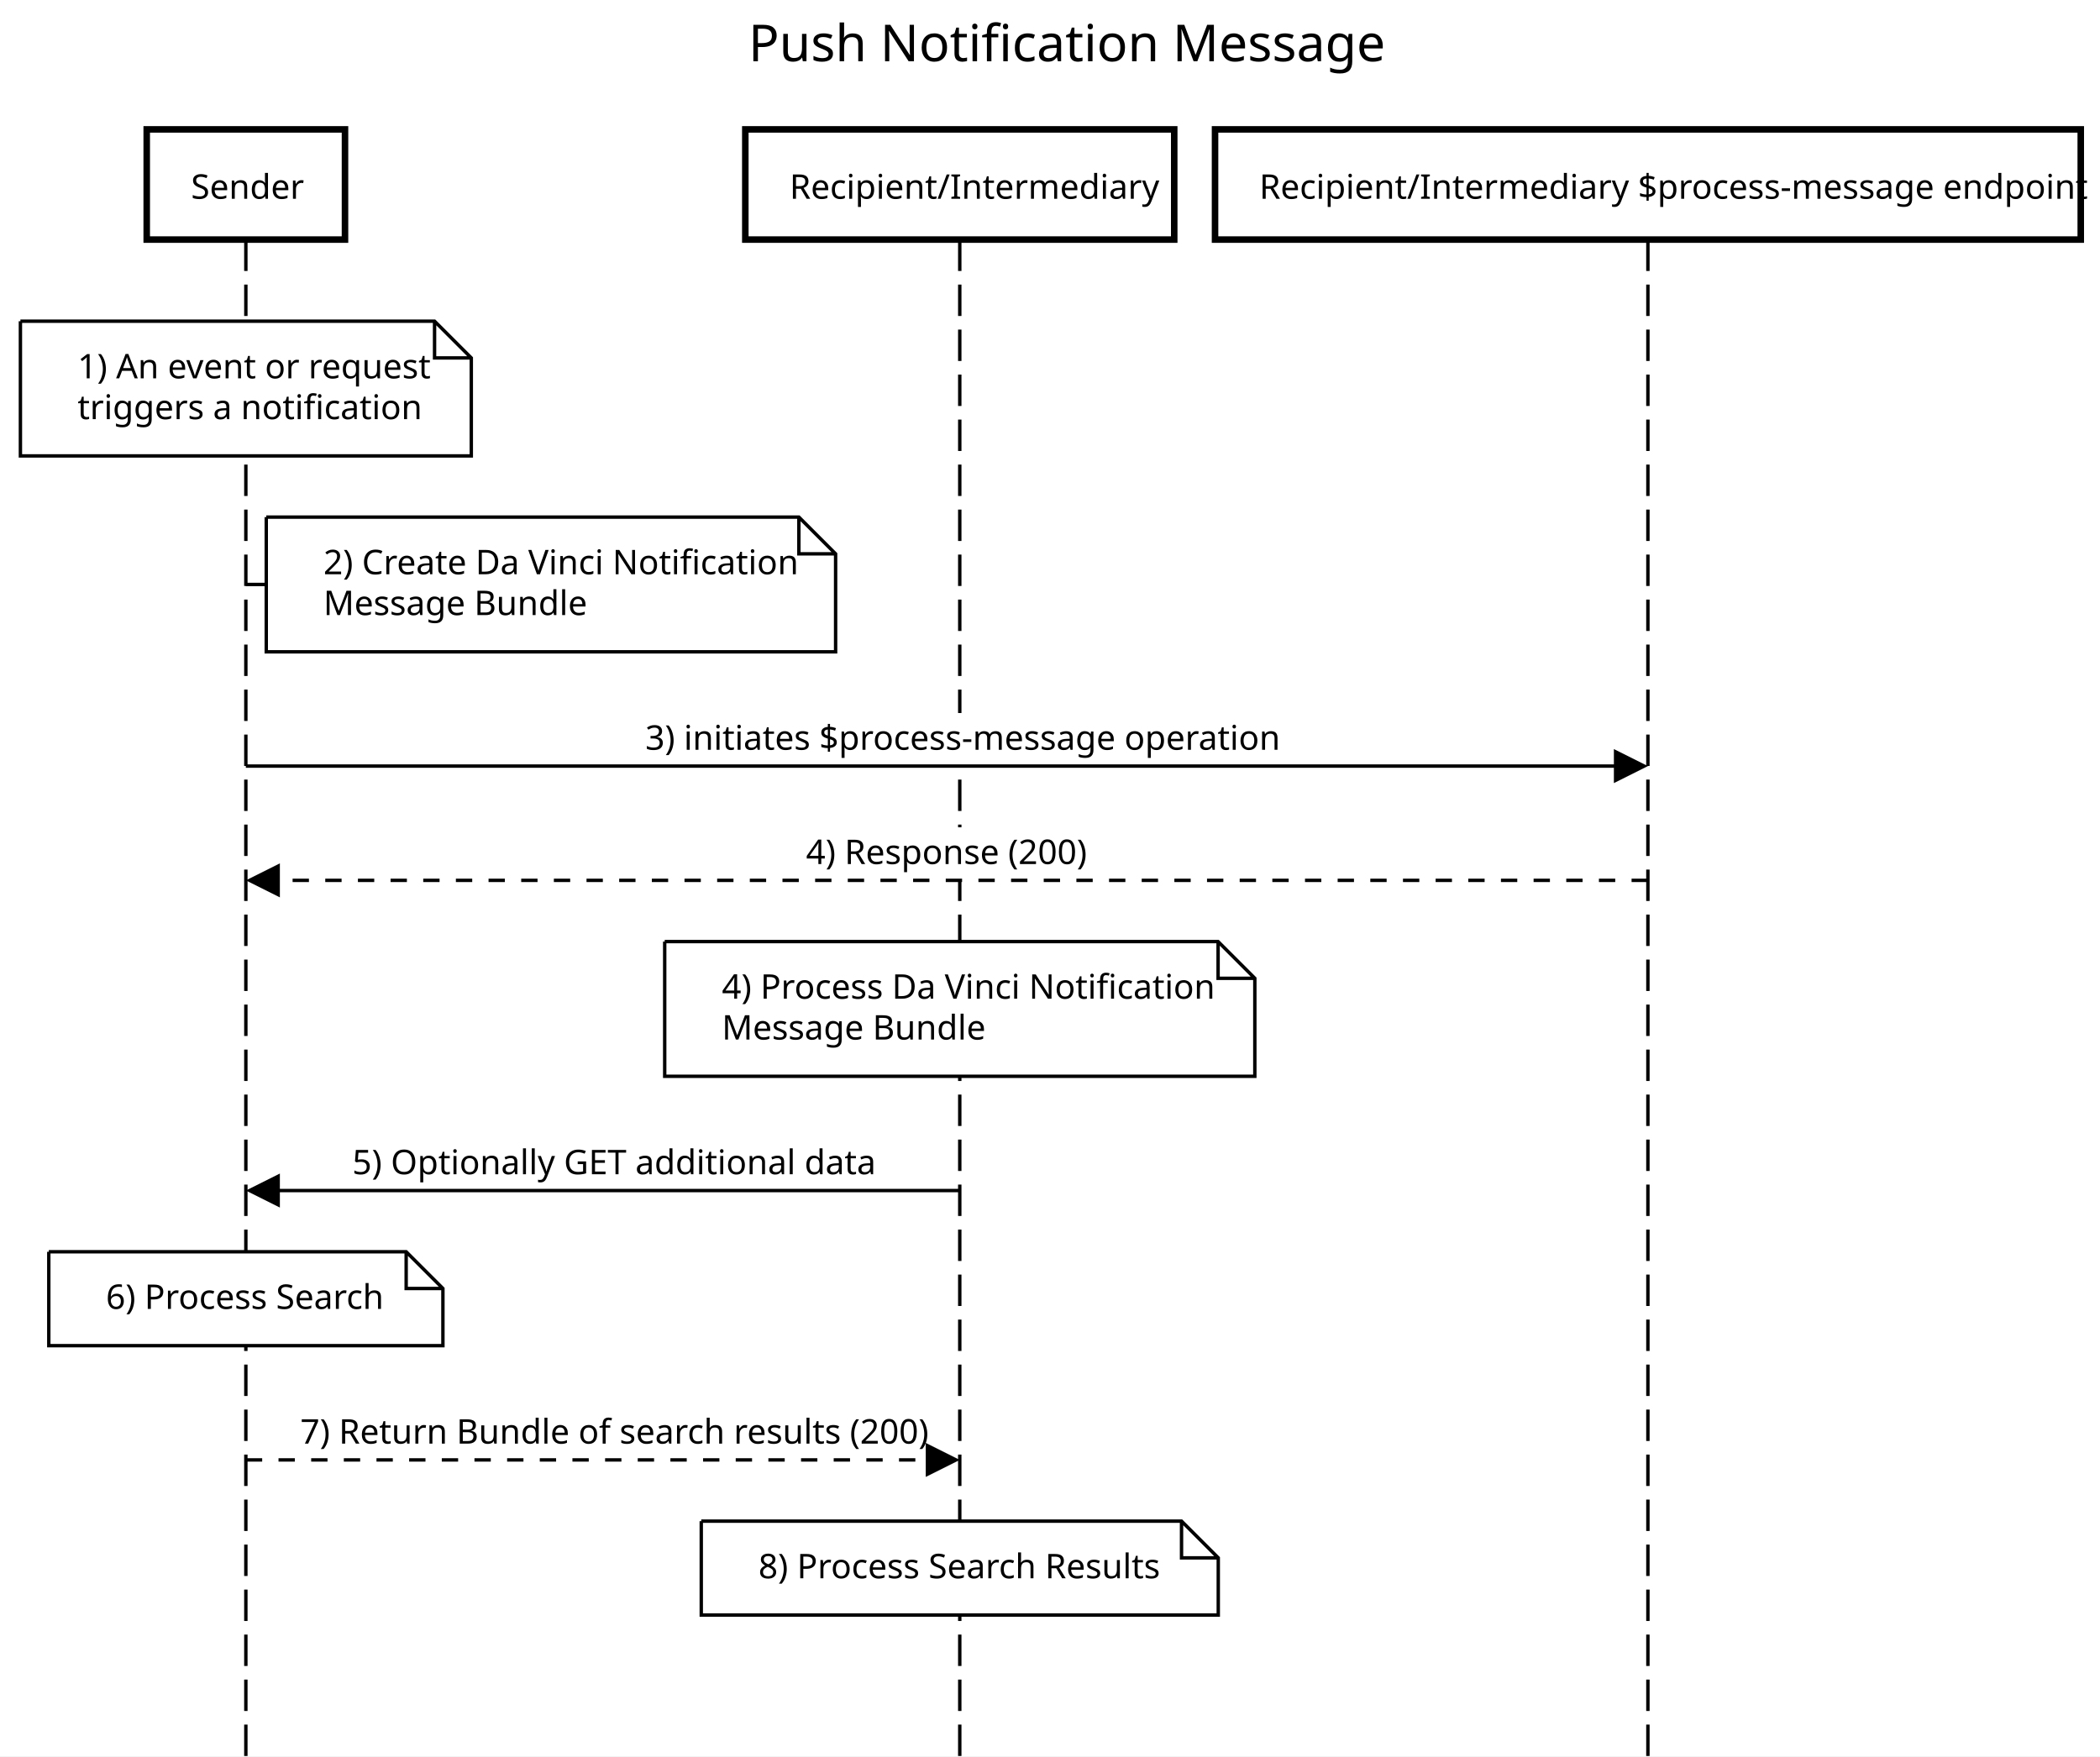
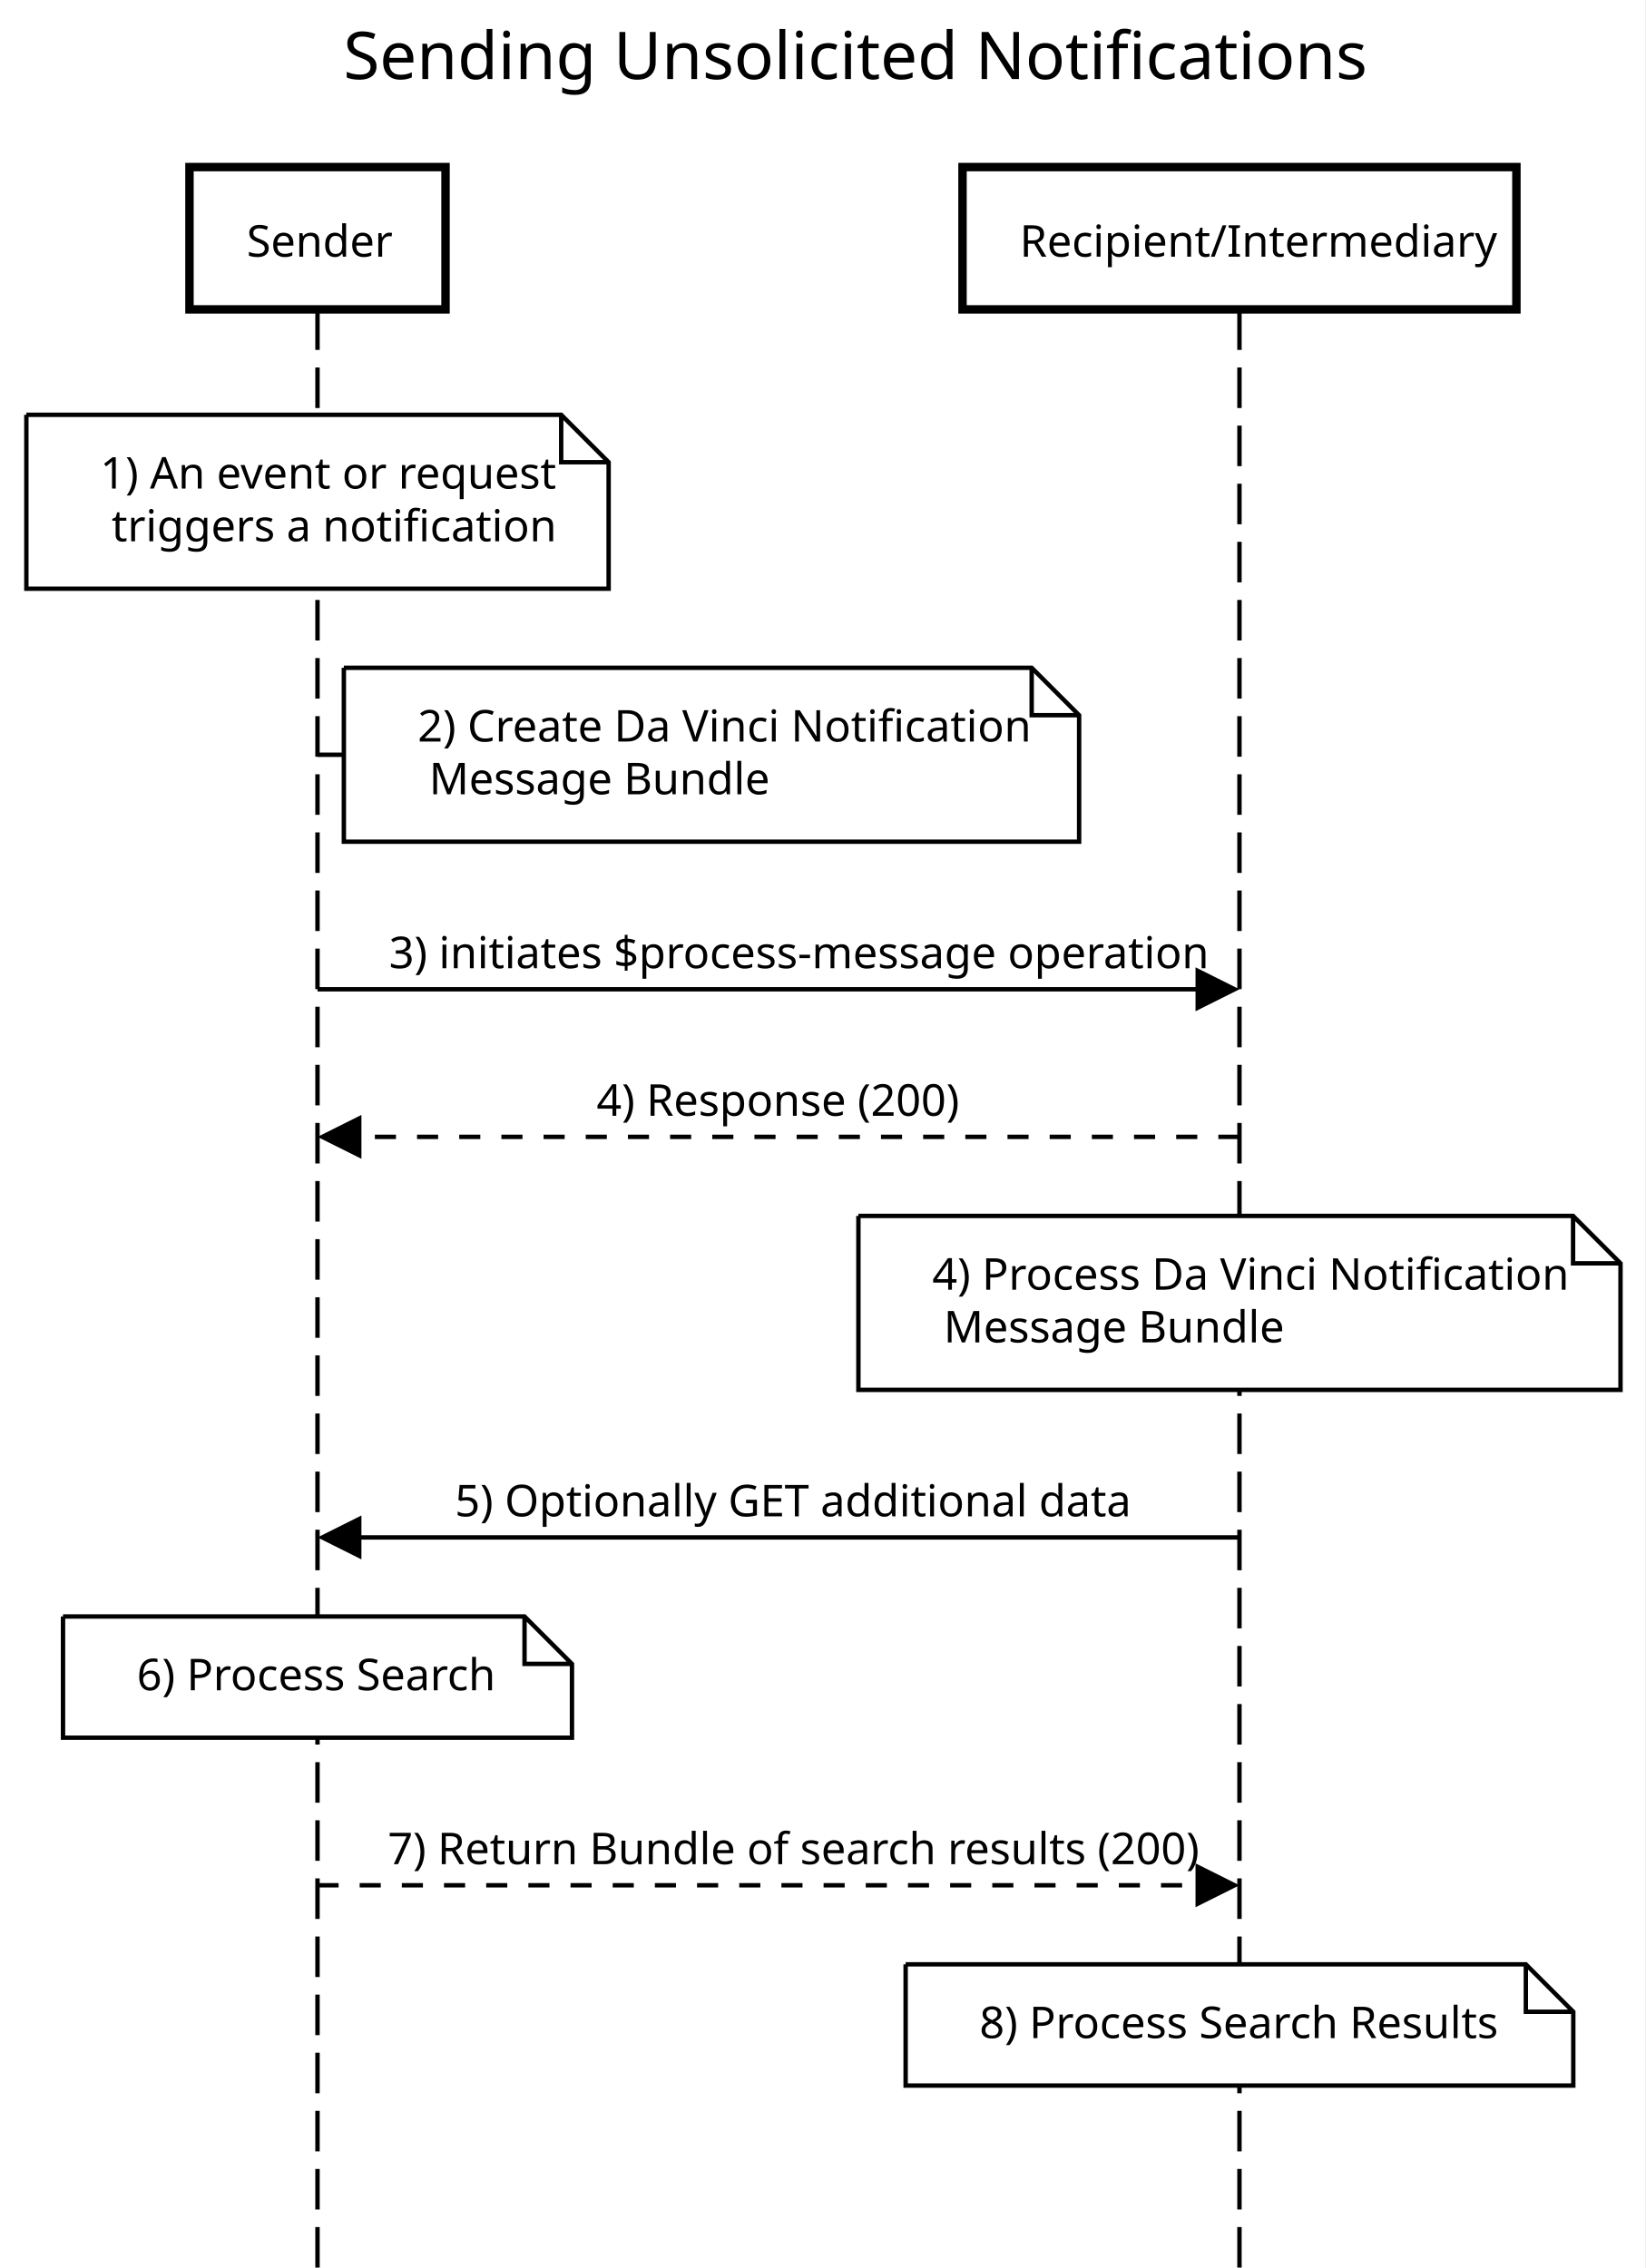
- <svg xmlns="http://www.w3.org/2000/svg" version="1.1" width="905" height="757">
+ <svg xmlns="http://www.w3.org/2000/svg" version="1.1" width="549" height="757">
  <defs />
  <g>
    <g />
    <g />
    <g />
    <g />
    <g />
    <g />
    <g />
    <g />
    <g />
    <g />
    <g />
    <g />
    <g>
-       <rect fill="white" stroke="none" x="0" y="0" width="905" height="757" />
+       <rect fill="white" stroke="none" x="0" y="0" width="549" height="757" />
    </g>
    <g>
-       <text fill="black" stroke="none" font-family="sans-serif" font-size="16.5pt" font-style="normal" font-weight="normal" text-decoration="normal" x="322.52" y="26.388" text-anchor="start" dominant-baseline="alphabetic">Push Notification Message</text>
+       <text fill="black" stroke="none" font-family="sans-serif" font-size="16.5pt" font-style="normal" font-weight="normal" text-decoration="normal" x="114.586" y="26.388" text-anchor="start" dominant-baseline="alphabetic" xml:space="preserve">Sending Unsolicited Notifications</text>
    </g>
    <g />
    <g>
      <path fill="none" stroke="black" paint-order="fill stroke markers" d=" M 105.951 103.264 L 105.951 757.677" stroke-miterlimit="10" stroke-width="1.466" stroke-dasharray="13.532,5.864" />
      <path fill="none" stroke="black" paint-order="fill stroke markers" d=" M 413.614 103.264 L 413.614 757.677" stroke-miterlimit="10" stroke-width="1.466" stroke-dasharray="13.532,5.864" />
-       <path fill="none" stroke="black" paint-order="fill stroke markers" d=" M 710.167 103.264 L 710.167 757.677" stroke-miterlimit="10" stroke-width="1.466" stroke-dasharray="13.532,5.864" />
    </g>
    <g>
      <path fill="none" stroke="none" />
      <g>
        <path fill="white" stroke="black" paint-order="fill stroke markers" d=" M 63.228 55.766 L 148.675 55.766 L 148.675 103.264 L 63.228 103.264 L 63.228 55.766 Z" stroke-miterlimit="10" stroke-width="2.815" stroke-dasharray="" />
      </g>
      <g>
        <g />
-         <text fill="black" stroke="none" font-family="sans-serif" font-size="11pt" font-style="normal" font-weight="normal" text-decoration="normal" x="82.315" y="85.672" text-anchor="start" dominant-baseline="alphabetic">Sender</text>
+         <text fill="black" stroke="none" font-family="sans-serif" font-size="11pt" font-style="normal" font-weight="normal" text-decoration="normal" x="82.315" y="85.672" text-anchor="start" dominant-baseline="alphabetic" xml:space="preserve">Sender</text>
      </g>
      <path fill="none" stroke="none" />
      <g>
        <path fill="white" stroke="black" paint-order="fill stroke markers" d=" M 321.195 55.766 L 506.033 55.766 L 506.033 103.264 L 321.195 103.264 L 321.195 55.766 Z" stroke-miterlimit="10" stroke-width="2.815" stroke-dasharray="" />
      </g>
      <g>
        <g />
-         <text fill="black" stroke="none" font-family="sans-serif" font-size="11pt" font-style="normal" font-weight="normal" text-decoration="normal" x="340.282" y="85.672" text-anchor="start" dominant-baseline="alphabetic">Recipient/Intermediary</text>
-       </g>
-       <path fill="none" stroke="none" />
-       <g>
-         <path fill="white" stroke="black" paint-order="fill stroke markers" d=" M 523.625 55.766 L 896.709 55.766 L 896.709 103.264 L 523.625 103.264 L 523.625 55.766 Z" stroke-miterlimit="10" stroke-width="2.815" stroke-dasharray="" />
-       </g>
-       <g>
-         <g />
-         <text fill="black" stroke="none" font-family="sans-serif" font-size="11pt" font-style="normal" font-weight="normal" text-decoration="normal" x="542.712" y="85.672" text-anchor="start" dominant-baseline="alphabetic">Recipient/Intermediary $process-message endpoint</text>
+         <text fill="black" stroke="none" font-family="sans-serif" font-size="11pt" font-style="normal" font-weight="normal" text-decoration="normal" x="340.282" y="85.672" text-anchor="start" dominant-baseline="alphabetic" xml:space="preserve">Recipient/Intermediary</text>
      </g>
    </g>
    <g>
      <path fill="white" stroke="black" paint-order="fill stroke markers" d=" M 8.796 138.447 L 187.274 138.447 L 203.106 154.28 L 203.106 196.5 L 8.796 196.5 L 8.796 138.447 M 187.274 138.447 L 187.274 154.28 L 203.106 154.28" stroke-miterlimit="10" stroke-width="1.466" stroke-dasharray="" />
      <g>
-         <text fill="black" stroke="none" font-family="sans-serif" font-size="11pt" font-style="normal" font-weight="normal" text-decoration="normal" x="33.424" y="163.076" text-anchor="start" dominant-baseline="alphabetic">1) An event or request</text>
-         <text fill="black" stroke="none" font-family="sans-serif" font-size="11pt" font-style="normal" font-weight="normal" text-decoration="normal" x="33.424" y="180.667" text-anchor="start" dominant-baseline="alphabetic"> triggers a notification</text>
+         <text fill="black" stroke="none" font-family="sans-serif" font-size="11pt" font-style="normal" font-weight="normal" text-decoration="normal" x="33.424" y="163.076" text-anchor="start" dominant-baseline="alphabetic" xml:space="preserve">1) An event or request</text>
+         <text fill="black" stroke="none" font-family="sans-serif" font-size="11pt" font-style="normal" font-weight="normal" text-decoration="normal" x="33.424" y="180.667" text-anchor="start" dominant-baseline="alphabetic" xml:space="preserve"> triggers a notification</text>
      </g>
      <path fill="white" stroke="black" paint-order="fill stroke markers" d=" M 105.951 251.914 L 114.747 251.914 M 114.747 222.888 L 344.277 222.888 L 360.11 238.72 L 360.11 280.94 L 114.747 280.94 L 114.747 222.888 M 344.277 222.888 L 344.277 238.72 L 360.11 238.72" stroke-miterlimit="10" stroke-width="1.466" stroke-dasharray="" />
      <g>
-         <text fill="black" stroke="none" font-family="sans-serif" font-size="11pt" font-style="normal" font-weight="normal" text-decoration="normal" x="139.375" y="247.516" text-anchor="start" dominant-baseline="alphabetic">2) Create Da Vinci Notification</text>
-         <text fill="black" stroke="none" font-family="sans-serif" font-size="11pt" font-style="normal" font-weight="normal" text-decoration="normal" x="139.375" y="265.108" text-anchor="start" dominant-baseline="alphabetic"> Message Bundle</text>
+         <text fill="black" stroke="none" font-family="sans-serif" font-size="11pt" font-style="normal" font-weight="normal" text-decoration="normal" x="139.375" y="247.516" text-anchor="start" dominant-baseline="alphabetic" xml:space="preserve">2) Create Da Vinci Notification</text>
+         <text fill="black" stroke="none" font-family="sans-serif" font-size="11pt" font-style="normal" font-weight="normal" text-decoration="normal" x="139.375" y="265.108" text-anchor="start" dominant-baseline="alphabetic" xml:space="preserve"> Message Bundle</text>
      </g>
      <g>
        <g>
-           <rect fill="white" stroke="none" x="275.449" y="307.328" width="265.22" height="22.869" />
+           <rect fill="white" stroke="none" x="127.172" y="307.328" width="265.22" height="22.869" />
        </g>
-         <text fill="black" stroke="none" font-family="sans-serif" font-size="11pt" font-style="normal" font-weight="normal" text-decoration="normal" x="278.088" y="323.161" text-anchor="start" dominant-baseline="alphabetic">3) initiates $process-message operation</text>
+         <text fill="black" stroke="none" font-family="sans-serif" font-size="11pt" font-style="normal" font-weight="normal" text-decoration="normal" x="129.811" y="323.161" text-anchor="start" dominant-baseline="alphabetic" xml:space="preserve">3) initiates $process-message operation</text>
      </g>
      <g>
-         <path fill="none" stroke="black" paint-order="fill stroke markers" d=" M 105.951 330.197 L 707.235 330.197" stroke-miterlimit="10" stroke-width="1.466" stroke-dasharray="" />
-         <g transform="translate(710.1671,330.1973) translate(-710.1671,-330.1973)">
-           <path fill="black" stroke="none" paint-order="stroke fill markers" d=" M 695.507 322.867 L 710.167 330.197 L 695.507 337.527 Z" />
+         <path fill="none" stroke="black" paint-order="fill stroke markers" d=" M 105.951 330.197 L 410.682 330.197" stroke-miterlimit="10" stroke-width="1.466" stroke-dasharray="" />
+         <g transform="translate(413.614,330.1973) translate(-413.614,-330.1973)">
+           <path fill="black" stroke="none" paint-order="stroke fill markers" d=" M 398.954 322.867 L 413.614 330.197 L 398.954 337.527 Z" />
        </g>
      </g>
      <g>
        <g>
-           <rect fill="white" stroke="none" x="344.712" y="356.585" width="126.695" height="22.869" />
+           <rect fill="white" stroke="none" x="196.435" y="356.585" width="126.695" height="22.869" />
        </g>
-         <text fill="black" stroke="none" font-family="sans-serif" font-size="11pt" font-style="normal" font-weight="normal" text-decoration="normal" x="347.35" y="372.418" text-anchor="start" dominant-baseline="alphabetic">4) Response (200)</text>
+         <text fill="black" stroke="none" font-family="sans-serif" font-size="11pt" font-style="normal" font-weight="normal" text-decoration="normal" x="199.074" y="372.418" text-anchor="start" dominant-baseline="alphabetic" xml:space="preserve">4) Response (200)</text>
      </g>
      <g>
-         <path fill="none" stroke="black" paint-order="fill stroke markers" d=" M 710.167 379.454 L 108.883 379.454" stroke-miterlimit="10" stroke-width="1.466" stroke-dasharray="7.037" />
+         <path fill="none" stroke="black" paint-order="fill stroke markers" d=" M 413.614 379.454 L 108.883 379.454" stroke-miterlimit="10" stroke-width="1.466" stroke-dasharray="7.037" />
        <g transform="translate(105.9511,379.4542) translate(-105.9511,-379.4542)">
          <path fill="black" stroke="none" paint-order="stroke fill markers" d=" M 120.611 372.124 L 105.951 379.454 L 120.611 386.784 Z" />
        </g>
      </g>
      <path fill="white" stroke="black" paint-order="fill stroke markers" d=" M 286.455 405.842 L 524.94 405.842 L 540.773 421.674 L 540.773 463.895 L 286.455 463.895 L 286.455 405.842 M 524.94 405.842 L 524.94 421.674 L 540.773 421.674" stroke-miterlimit="10" stroke-width="1.466" stroke-dasharray="" />
      <g>
-         <text fill="black" stroke="none" font-family="sans-serif" font-size="11pt" font-style="normal" font-weight="normal" text-decoration="normal" x="311.084" y="430.47" text-anchor="start" dominant-baseline="alphabetic">4) Process Da Vinci Notification</text>
-         <text fill="black" stroke="none" font-family="sans-serif" font-size="11pt" font-style="normal" font-weight="normal" text-decoration="normal" x="311.084" y="448.062" text-anchor="start" dominant-baseline="alphabetic"> Message Bundle</text>
+         <text fill="black" stroke="none" font-family="sans-serif" font-size="11pt" font-style="normal" font-weight="normal" text-decoration="normal" x="311.084" y="430.47" text-anchor="start" dominant-baseline="alphabetic" xml:space="preserve">4) Process Da Vinci Notification</text>
+         <text fill="black" stroke="none" font-family="sans-serif" font-size="11pt" font-style="normal" font-weight="normal" text-decoration="normal" x="311.084" y="448.062" text-anchor="start" dominant-baseline="alphabetic" xml:space="preserve"> Message Bundle</text>
      </g>
      <g>
        <g>
          <rect fill="white" stroke="none" x="149.17" y="490.282" width="221.226" height="22.869" />
        </g>
-         <text fill="black" stroke="none" font-family="sans-serif" font-size="11pt" font-style="normal" font-weight="normal" text-decoration="normal" x="151.808" y="506.115" text-anchor="start" dominant-baseline="alphabetic">5) Optionally GET additional data</text>
+         <text fill="black" stroke="none" font-family="sans-serif" font-size="11pt" font-style="normal" font-weight="normal" text-decoration="normal" x="151.808" y="506.115" text-anchor="start" dominant-baseline="alphabetic" xml:space="preserve">5) Optionally GET additional data</text>
      </g>
      <g>
        <path fill="none" stroke="black" paint-order="fill stroke markers" d=" M 413.614 513.152 L 108.883 513.152" stroke-miterlimit="10" stroke-width="1.466" stroke-dasharray="" />
        <g transform="translate(105.9511,513.1516) translate(-105.9511,-513.1516)">
          <path fill="black" stroke="none" paint-order="stroke fill markers" d=" M 120.611 505.822 L 105.951 513.152 L 120.611 520.481 Z" />
        </g>
      </g>
      <path fill="white" stroke="black" paint-order="fill stroke markers" d=" M 21.029 539.539 L 175.04 539.539 L 190.873 555.372 L 190.873 580 L 21.029 580 L 21.029 539.539 M 175.04 539.539 L 175.04 555.372 L 190.873 555.372" stroke-miterlimit="10" stroke-width="1.466" stroke-dasharray="" />
      <g>
-         <text fill="black" stroke="none" font-family="sans-serif" font-size="11pt" font-style="normal" font-weight="normal" text-decoration="normal" x="45.658" y="564.168" text-anchor="start" dominant-baseline="alphabetic">6) Process Search</text>
+         <text fill="black" stroke="none" font-family="sans-serif" font-size="11pt" font-style="normal" font-weight="normal" text-decoration="normal" x="45.658" y="564.168" text-anchor="start" dominant-baseline="alphabetic" xml:space="preserve">6) Process Search</text>
      </g>
      <g>
        <g>
          <rect fill="white" stroke="none" x="126.768" y="606.388" width="266.029" height="22.869" />
        </g>
-         <text fill="black" stroke="none" font-family="sans-serif" font-size="11pt" font-style="normal" font-weight="normal" text-decoration="normal" x="129.407" y="622.22" text-anchor="start" dominant-baseline="alphabetic">7) Return Bundle of search results (200)</text>
+         <text fill="black" stroke="none" font-family="sans-serif" font-size="11pt" font-style="normal" font-weight="normal" text-decoration="normal" x="129.407" y="622.22" text-anchor="start" dominant-baseline="alphabetic" xml:space="preserve">7) Return Bundle of search results (200)</text>
      </g>
      <g>
        <path fill="none" stroke="black" paint-order="fill stroke markers" d=" M 105.951 629.257 L 410.682 629.257" stroke-miterlimit="10" stroke-width="1.466" stroke-dasharray="7.037" />
        <g transform="translate(413.614,629.2572) translate(-413.614,-629.2572)">
          <path fill="black" stroke="none" paint-order="stroke fill markers" d=" M 398.954 621.927 L 413.614 629.257 L 398.954 636.587 Z" />
        </g>
      </g>
      <path fill="white" stroke="black" paint-order="fill stroke markers" d=" M 302.214 655.645 L 509.181 655.645 L 525.014 671.477 L 525.014 696.106 L 302.214 696.106 L 302.214 655.645 M 509.181 655.645 L 509.181 671.477 L 525.014 671.477" stroke-miterlimit="10" stroke-width="1.466" stroke-dasharray="" />
      <g>
-         <text fill="black" stroke="none" font-family="sans-serif" font-size="11pt" font-style="normal" font-weight="normal" text-decoration="normal" x="326.842" y="680.273" text-anchor="start" dominant-baseline="alphabetic">8) Process Search Results</text>
+         <text fill="black" stroke="none" font-family="sans-serif" font-size="11pt" font-style="normal" font-weight="normal" text-decoration="normal" x="326.842" y="680.273" text-anchor="start" dominant-baseline="alphabetic" xml:space="preserve">8) Process Search Results</text>
      </g>
    </g>
    <g />
    <g />
-     <g />
  </g>
</svg>
